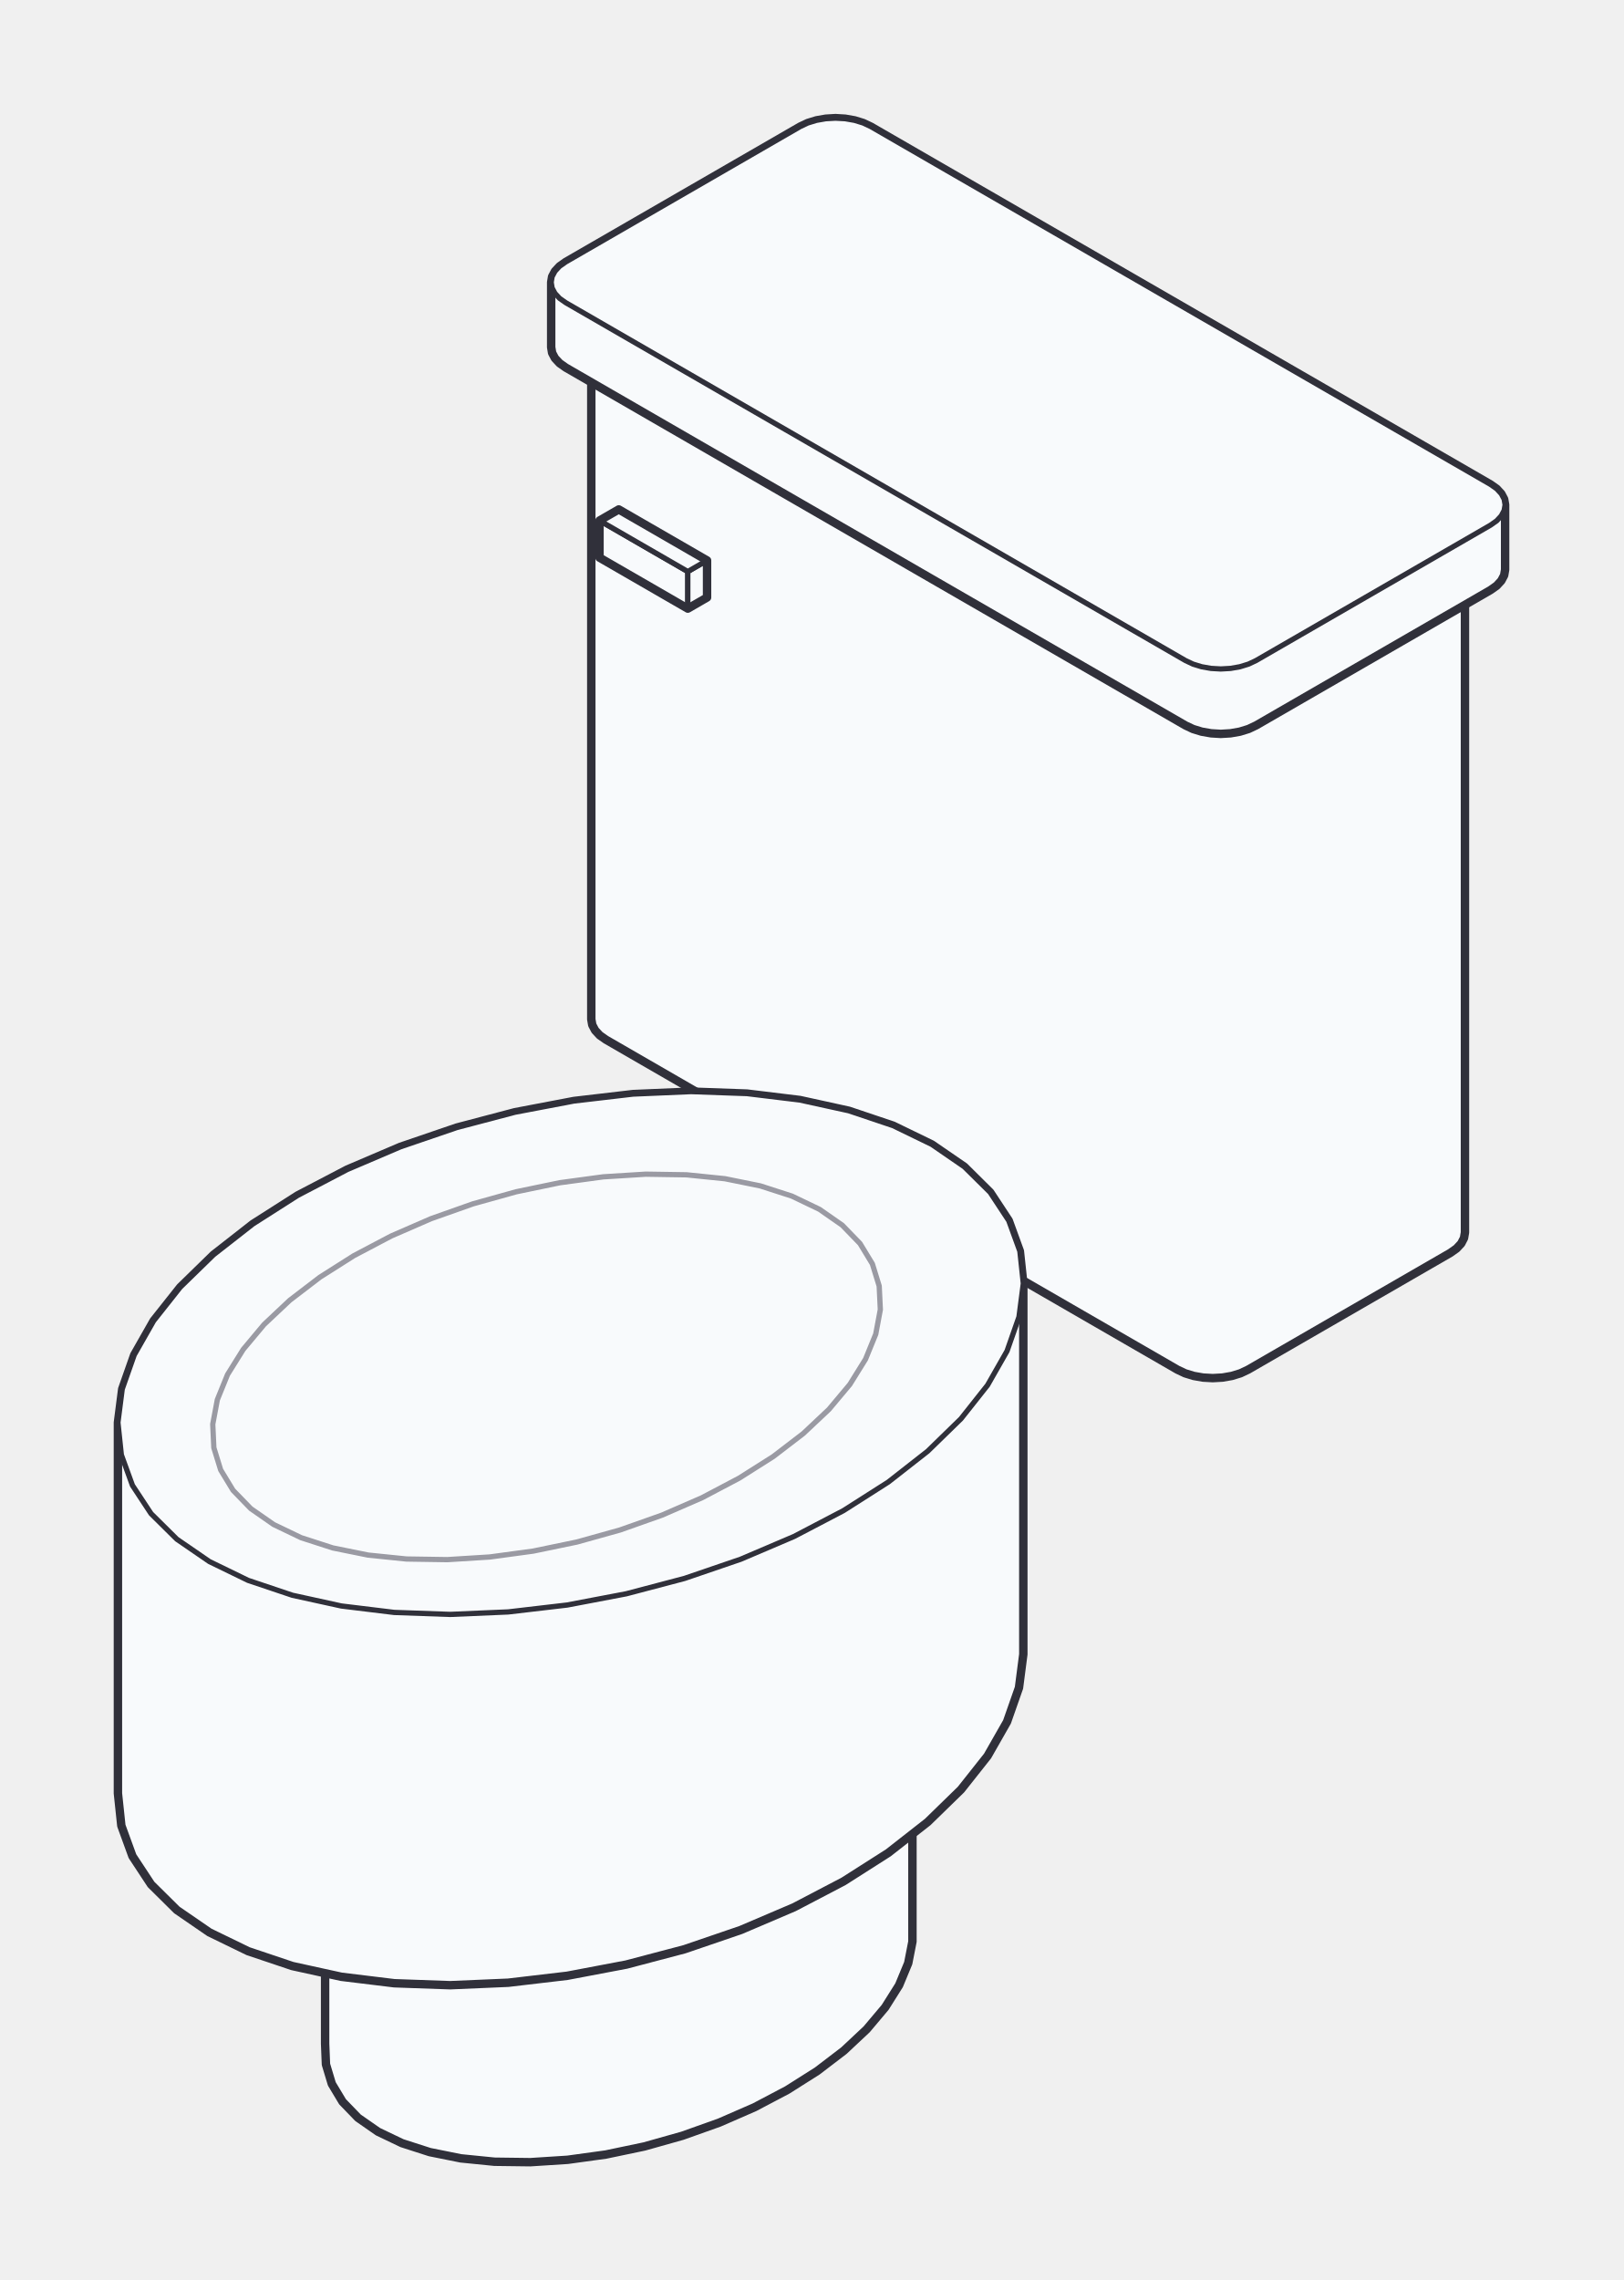
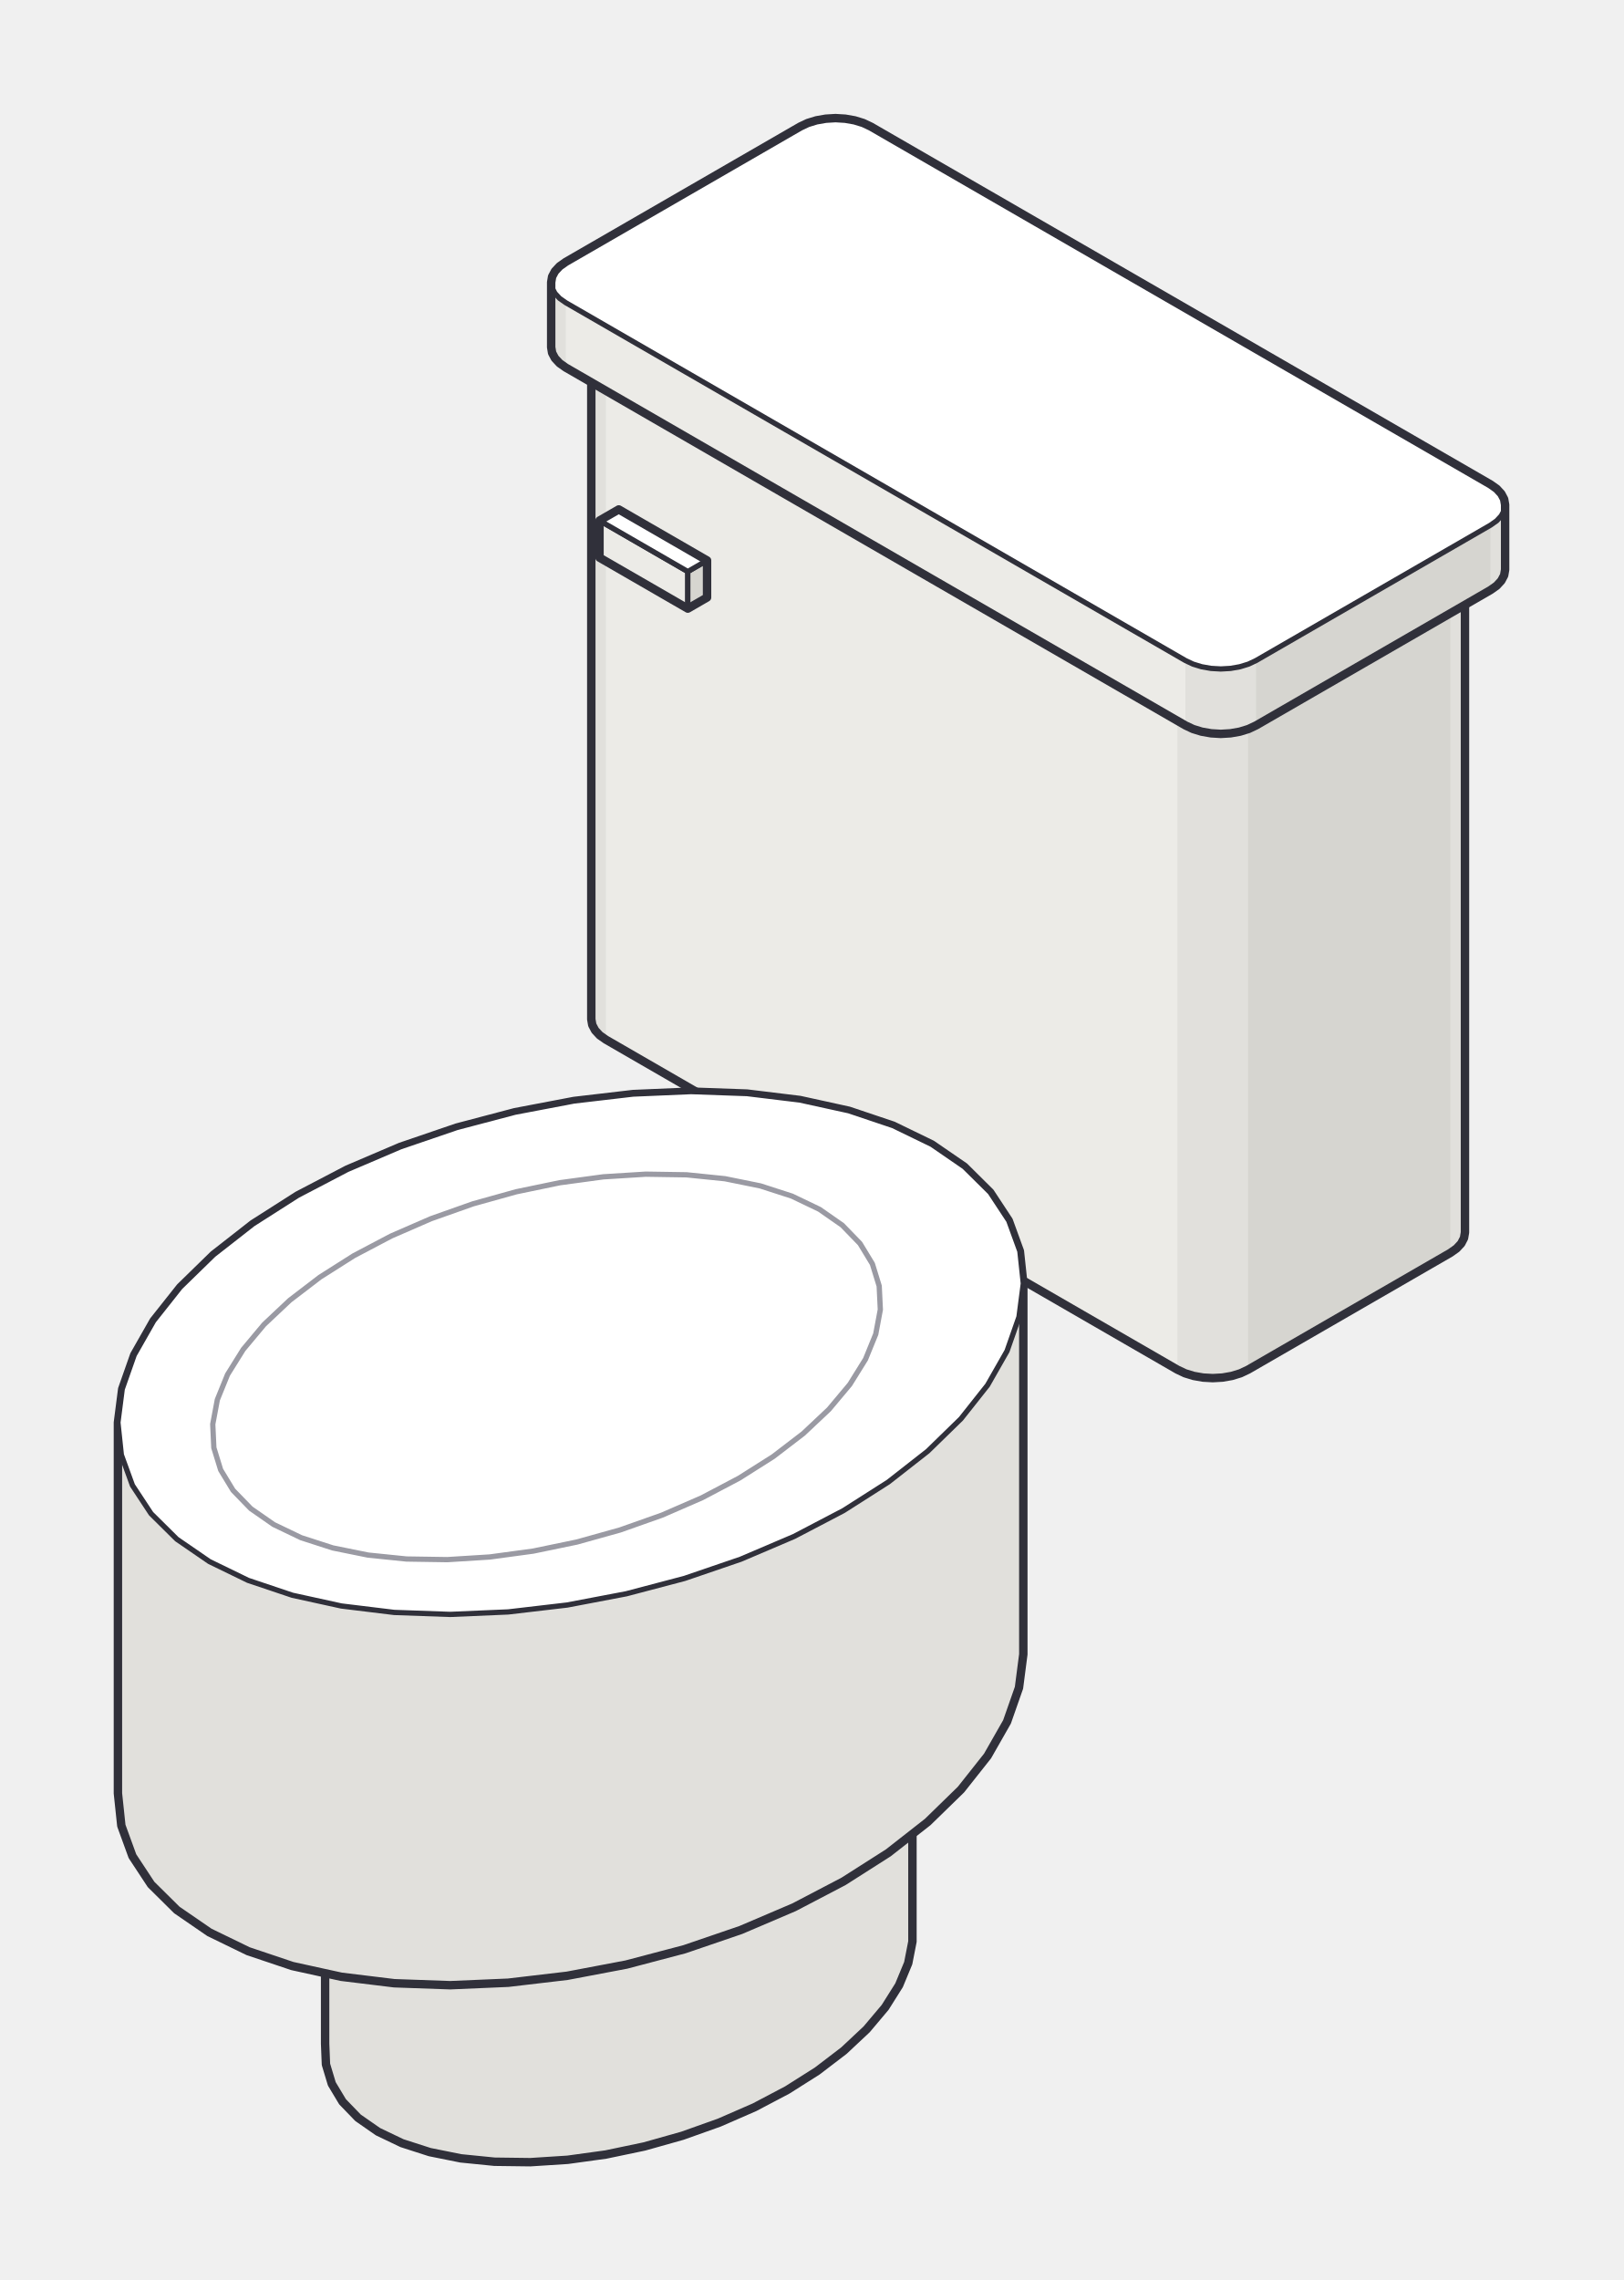
<svg xmlns="http://www.w3.org/2000/svg" viewBox="-192.6 -349.7 385.3 541.1">
-   <polygon points="-52.25,-266.20 -52.02,-267.54 -51.34,-268.82 -50.25,-270.00 -48.77,-271.04 -0.76,-298.76 1.03,-299.61 3.08,-300.24 5.31,-300.63 7.62,-300.76 9.93,-300.63 12.16,-300.24 14.21,-299.61 16.00,-298.76 151.66,-220.44 153.13,-219.40 154.23,-218.22 154.90,-216.94 155.13,-215.60 155.13,-57.20 154.90,-55.87 154.23,-54.58 153.13,-53.40 151.66,-52.36 103.65,-24.64 101.85,-23.79 99.80,-23.16 97.58,-22.77 95.26,-22.64 92.95,-22.77 90.73,-23.16 88.68,-23.79 86.88,-24.64 -48.77,-102.96 -50.25,-104.00 -51.34,-105.18 -52.02,-106.47 -52.25,-107.80" fill="#f8fafc" stroke="#30303a" stroke-width="2.0" stroke-linejoin="round" stroke-linecap="round" vector-effect="non-scaling-stroke" />
-   <polygon points="151.66,-220.44 153.13,-219.40 154.23,-218.22 154.90,-216.94 155.13,-215.60 154.90,-214.26 154.23,-212.98 153.13,-211.80 151.66,-210.76 103.65,-183.04 101.85,-182.19 99.80,-181.56 97.58,-181.17 95.26,-181.04 92.95,-181.17 90.73,-181.56 88.68,-182.19 86.88,-183.04 -48.77,-261.36 -50.25,-262.40 -51.34,-263.58 -52.02,-264.86 -52.25,-266.20 -52.02,-267.54 -51.34,-268.82 -50.25,-270.00 -48.77,-271.04 -0.76,-298.76 1.03,-299.61 3.08,-300.24 5.31,-300.63 7.62,-300.76 9.93,-300.63 12.16,-300.24 14.21,-299.61 16.00,-298.76" fill="#f8fafc" stroke="#30303a" stroke-width="1.25" stroke-linejoin="round" stroke-linecap="round" vector-effect="non-scaling-stroke" />
-   <polygon points="-61.77,-282.70 -61.55,-284.04 -60.87,-285.32 -59.77,-286.50 -58.30,-287.54 -2.67,-319.66 -0.87,-320.51 1.18,-321.14 3.40,-321.53 5.72,-321.67 8.03,-321.53 10.25,-321.14 12.30,-320.51 14.10,-319.66 161.19,-234.74 162.66,-233.70 163.75,-232.52 164.43,-231.24 164.66,-229.90 164.66,-214.50 164.43,-213.16 163.75,-211.88 162.66,-210.70 161.19,-209.66 105.55,-177.54 103.75,-176.69 101.70,-176.06 99.48,-175.67 97.17,-175.53 94.86,-175.67 92.63,-176.06 90.58,-176.69 88.78,-177.54 -58.30,-262.46 -59.77,-263.50 -60.87,-264.68 -61.55,-265.96 -61.77,-267.30" fill="#f8fafc" stroke="#30303a" stroke-width="2.0" stroke-linejoin="round" stroke-linecap="round" vector-effect="non-scaling-stroke" />
-   <polygon points="161.18,-234.74 162.66,-233.70 163.75,-232.52 164.43,-231.24 164.66,-229.90 164.43,-228.56 163.75,-227.28 162.66,-226.10 161.18,-225.06 105.55,-192.94 103.75,-192.09 101.70,-191.46 99.48,-191.07 97.17,-190.94 94.86,-191.07 92.63,-191.46 90.58,-192.09 88.78,-192.94 -58.30,-277.86 -59.78,-278.90 -60.87,-280.08 -61.55,-281.36 -61.77,-282.70 -61.55,-284.04 -60.87,-285.32 -59.78,-286.50 -58.30,-287.54 -2.67,-319.66 -0.87,-320.51 1.18,-321.14 3.40,-321.53 5.72,-321.66 8.03,-321.53 10.25,-321.14 12.30,-320.51 14.10,-319.66" fill="#f8fafc" stroke="#30303a" stroke-width="1.25" stroke-linejoin="round" stroke-linecap="round" vector-effect="non-scaling-stroke" />
-   <polygon points="-50.30,-217.36 -29.34,-205.26 -29.34,-214.06 -50.30,-226.16" fill="#f8fafc" stroke="#30303a" stroke-width="1.25" stroke-linejoin="round" stroke-linecap="round" vector-effect="non-scaling-stroke" />
-   <polygon points="-24.77,-207.90 -29.34,-205.26 -29.34,-214.06 -24.77,-216.70" fill="#f8fafc" stroke="#30303a" stroke-width="1.25" stroke-linejoin="round" stroke-linecap="round" vector-effect="non-scaling-stroke" />
-   <polygon points="-45.73,-228.80 -24.77,-216.70 -29.34,-214.06 -50.30,-226.16" fill="#f8fafc" stroke="#30303a" stroke-width="1.25" stroke-linejoin="round" stroke-linecap="round" vector-effect="non-scaling-stroke" />
-   <polygon points="-50.30,-226.16 -45.73,-228.80 -24.77,-216.70 -24.77,-207.90 -29.34,-205.26 -50.30,-217.36" fill="none" stroke="#30303a" stroke-width="2.0" stroke-linejoin="round" stroke-linecap="round" vector-effect="non-scaling-stroke" />
-   <polygon points="-115.43,64.92 -114.43,59.80 -112.26,54.56 -108.95,49.30 -104.56,44.09 -99.17,39.03 -92.86,34.20 -85.74,29.70 -77.93,25.59 -69.58,21.95 -60.82,18.83 -51.80,16.30 -42.67,14.38 -33.60,13.13 -24.74,12.56 -16.23,12.67 -8.23,13.47 -0.87,14.95 5.72,17.07 11.43,19.80 16.16,23.10 19.84,26.90 22.39,31.15 23.78,35.77 23.98,40.68 23.98,111.08 22.98,116.20 20.81,121.44 17.50,126.70 13.11,131.91 7.71,136.97 1.40,141.79 -5.72,146.30 -13.52,150.41 -21.87,154.05 -30.64,157.17 -39.66,159.71 -48.78,161.62 -57.85,162.87 -66.72,163.44 -75.22,163.33 -83.22,162.53 -90.58,161.05 -97.17,158.93 -102.88,156.20 -107.62,152.90 -111.29,149.10 -113.84,144.85 -115.23,140.23 -115.43,135.32" fill="#f8fafc" stroke="#30303a" stroke-width="2.0" stroke-linejoin="round" stroke-linecap="round" vector-effect="non-scaling-stroke" />
-   <polygon points="-5.72,75.90 -13.52,80.01 -21.87,83.65 -30.63,86.77 -39.65,89.31 -48.78,91.22 -57.85,92.47 -66.72,93.04 -75.22,92.93 -83.22,92.13 -90.58,90.65 -97.17,88.53 -102.88,85.80 -107.62,82.50 -111.29,78.70 -113.84,74.45 -115.23,69.83 -115.43,64.92 -114.43,59.80 -112.26,54.56 -108.95,49.29 -104.56,44.09 -99.17,39.03 -92.85,34.20 -85.74,29.70 -77.93,25.59 -69.58,21.95 -60.82,18.83 -51.80,16.29 -42.67,14.38 -33.60,13.13 -24.74,12.56 -16.23,12.67 -8.23,13.47 -0.87,14.95 5.72,17.07 11.43,19.80 16.16,23.10 19.84,26.90 22.39,31.15 23.78,35.77 23.98,40.68 22.98,45.80 20.81,51.04 17.50,56.31 13.11,61.51 7.71,66.57 1.40,71.40" fill="#f8fafc" stroke="#30303a" stroke-width="1.25" stroke-linejoin="round" stroke-linecap="round" vector-effect="non-scaling-stroke" />
-   <polygon points="-164.61,-12.10 -163.59,-20.04 -160.74,-28.14 -156.13,-36.24 -149.81,-44.21 -141.92,-51.91 -132.57,-59.22 -121.94,-66.00 -110.19,-72.14 -97.54,-77.54 -84.19,-82.10 -70.39,-85.74 -56.36,-88.41 -42.34,-90.05 -28.57,-90.64 -15.30,-90.17 -2.74,-88.64 8.89,-86.09 19.39,-82.56 28.58,-78.10 36.30,-72.80 42.42,-66.73 46.84,-60.02 49.48,-52.77 50.30,-45.10 50.30,42.90 49.27,50.84 46.43,58.94 41.81,67.04 35.50,75.01 27.60,82.71 18.26,90.02 7.62,96.80 -4.12,102.94 -16.78,108.34 -30.12,112.90 -43.93,116.54 -57.96,119.20 -71.98,120.85 -85.74,121.44 -99.02,120.97 -111.58,119.44 -123.21,116.89 -133.71,113.36 -142.89,108.90 -150.62,103.59 -156.74,97.53 -161.16,90.82 -163.80,83.57 -164.61,75.90" fill="#f8fafc" stroke="#30303a" stroke-width="2.0" stroke-linejoin="round" stroke-linecap="round" vector-effect="non-scaling-stroke" />
-   <polygon points="7.62,8.80 -4.12,14.94 -16.78,20.34 -30.12,24.90 -43.93,28.54 -57.96,31.21 -71.98,32.85 -85.74,33.44 -99.02,32.97 -111.58,31.44 -123.21,28.89 -133.71,25.36 -142.89,20.90 -150.62,15.59 -156.74,9.53 -161.16,2.82 -163.80,-4.43 -164.61,-12.10 -163.59,-20.04 -160.74,-28.14 -156.13,-36.24 -149.82,-44.21 -141.92,-51.91 -132.57,-59.22 -121.94,-66.00 -110.19,-72.14 -97.54,-77.54 -84.20,-82.10 -70.39,-85.74 -56.36,-88.41 -42.34,-90.05 -28.57,-90.64 -15.30,-90.17 -2.74,-88.64 8.89,-86.09 19.39,-82.56 28.58,-78.10 36.30,-72.79 42.42,-66.73 46.84,-60.02 49.48,-52.77 50.30,-45.10 49.27,-37.16 46.43,-29.06 41.81,-20.96 35.50,-12.99 27.60,-5.29 18.26,2.02" fill="#f8fafc" stroke="#30303a" stroke-width="1.25" stroke-linejoin="round" stroke-linecap="round" vector-effect="non-scaling-stroke" />
-   <polygon points="-17.15,1.10 -25.99,5.76 -35.47,9.88 -45.42,13.40 -55.66,16.26 -66.03,18.41 -76.35,19.81 -86.43,20.44 -96.11,20.29 -105.22,19.36 -113.61,17.66 -121.13,15.23 -127.65,12.10 -133.07,8.33 -137.28,3.99 -140.22,-0.85 -141.84,-6.11 -142.10,-11.70 -141.01,-17.52 -138.59,-23.48 -134.86,-29.46 -129.91,-35.38 -123.81,-41.12 -116.66,-46.59 -108.60,-51.70 -99.75,-56.36 -90.28,-60.48 -80.33,-64.00 -70.08,-66.86 -59.72,-69.01 -49.40,-70.41 -39.32,-71.04 -29.64,-70.89 -20.52,-69.96 -12.14,-68.26 -4.62,-65.83 1.91,-62.70 7.32,-58.93 11.53,-54.59 14.47,-49.75 16.09,-44.49 16.36,-38.90 15.27,-33.08 12.84,-27.12 9.12,-21.14 4.16,-15.22 -1.94,-9.48 -9.08,-4.01" fill="#f8fafc" stroke="#9a9aa3" stroke-width="1.25" stroke-linejoin="round" stroke-linecap="round" vector-effect="non-scaling-stroke" />
+   <polygon points="-52.25,-266.20 -52.02,-267.54 -51.34,-268.82 -50.25,-270.00 -48.77,-271.04 -0.76,-298.76 1.03,-299.61 3.08,-300.24 5.31,-300.63 7.62,-300.76 9.93,-300.63 12.16,-300.24 14.21,-299.61 16.00,-298.76 151.66,-220.44 153.13,-219.40 154.23,-218.22 154.90,-216.94 155.13,-215.60 155.13,-57.20 154.90,-55.87 154.23,-54.58 153.13,-53.40 151.66,-52.36 103.65,-24.64 101.85,-23.79 99.80,-23.16 97.58,-22.77 95.26,-22.64 92.95,-22.77 90.73,-23.16 88.68,-23.79 86.88,-24.64 -48.77,-102.96 -50.25,-104.00 -51.34,-105.18 -52.02,-106.47 -52.25,-107.80" fill="#e1e0dc" stroke="none" stroke-width="1.25" stroke-linejoin="round" stroke-linecap="round" vector-effect="non-scaling-stroke" data-f="side" />
+   <polygon points="-48.77,-102.96 86.88,-24.64 86.88,-183.04 -48.77,-261.36" fill="#ecebe7" stroke="none" stroke-width="1.25" stroke-linejoin="round" stroke-linecap="round" vector-effect="non-scaling-stroke" data-f="left" />
+   <polygon points="151.66,-52.36 103.65,-24.64 103.65,-183.04 151.66,-210.76" fill="#d6d5d0" stroke="none" stroke-width="1.25" stroke-linejoin="round" stroke-linecap="round" vector-effect="non-scaling-stroke" data-f="right" />
+   <polygon points="151.66,-220.44 153.13,-219.40 154.23,-218.22 154.90,-216.94 155.13,-215.60 154.90,-214.26 154.23,-212.98 153.13,-211.80 151.66,-210.76 103.65,-183.04 101.85,-182.19 99.80,-181.56 97.58,-181.17 95.26,-181.04 92.95,-181.17 90.73,-181.56 88.68,-182.19 86.88,-183.04 -48.77,-261.36 -50.25,-262.40 -51.34,-263.58 -52.02,-264.86 -52.25,-266.20 -52.02,-267.54 -51.34,-268.82 -50.25,-270.00 -48.77,-271.04 -0.76,-298.76 1.03,-299.61 3.08,-300.24 5.31,-300.63 7.62,-300.76 9.93,-300.63 12.16,-300.24 14.21,-299.61 16.00,-298.76" fill="#ffffff" stroke="#30303a" stroke-width="1.25" stroke-linejoin="round" stroke-linecap="round" vector-effect="non-scaling-stroke" data-f="top" data-s="stroke" />
+   <polygon points="-52.25,-266.20 -52.02,-267.54 -51.34,-268.82 -50.25,-270.00 -48.77,-271.04 -0.76,-298.76 1.03,-299.61 3.08,-300.24 5.31,-300.63 7.62,-300.76 9.93,-300.63 12.16,-300.24 14.21,-299.61 16.00,-298.76 151.66,-220.44 153.13,-219.40 154.23,-218.22 154.90,-216.94 155.13,-215.60 155.13,-57.20 154.90,-55.87 154.23,-54.58 153.13,-53.40 151.66,-52.36 103.65,-24.64 101.85,-23.79 99.80,-23.16 97.58,-22.77 95.26,-22.64 92.95,-22.77 90.73,-23.16 88.68,-23.79 86.88,-24.64 -48.77,-102.96 -50.25,-104.00 -51.34,-105.18 -52.02,-106.47 -52.25,-107.80" fill="none" stroke="#30303a" stroke-width="2.0" stroke-linejoin="round" stroke-linecap="round" vector-effect="non-scaling-stroke" data-s="stroke" />
+   <polygon points="-61.77,-282.70 -61.55,-284.04 -60.87,-285.32 -59.77,-286.50 -58.30,-287.54 -2.67,-319.66 -0.87,-320.51 1.18,-321.14 3.40,-321.53 5.72,-321.67 8.03,-321.53 10.25,-321.14 12.30,-320.51 14.10,-319.66 161.19,-234.74 162.66,-233.70 163.75,-232.52 164.43,-231.24 164.66,-229.90 164.66,-214.50 164.43,-213.16 163.75,-211.88 162.66,-210.70 161.19,-209.66 105.55,-177.54 103.75,-176.69 101.70,-176.06 99.48,-175.67 97.17,-175.53 94.86,-175.67 92.63,-176.06 90.58,-176.69 88.78,-177.54 -58.30,-262.46 -59.77,-263.50 -60.87,-264.68 -61.55,-265.96 -61.77,-267.30" fill="#e1e0dc" stroke="none" stroke-width="1.25" stroke-linejoin="round" stroke-linecap="round" vector-effect="non-scaling-stroke" data-f="side" />
+   <polygon points="-58.30,-262.46 88.78,-177.54 88.78,-192.94 -58.30,-277.86" fill="#ecebe7" stroke="none" stroke-width="1.25" stroke-linejoin="round" stroke-linecap="round" vector-effect="non-scaling-stroke" data-f="left" />
+   <polygon points="161.18,-209.66 105.55,-177.54 105.55,-192.94 161.18,-225.06" fill="#d6d5d0" stroke="none" stroke-width="1.25" stroke-linejoin="round" stroke-linecap="round" vector-effect="non-scaling-stroke" data-f="right" />
+   <polygon points="161.18,-234.74 162.66,-233.70 163.75,-232.52 164.43,-231.24 164.66,-229.90 164.43,-228.56 163.75,-227.28 162.66,-226.10 161.18,-225.06 105.55,-192.94 103.75,-192.09 101.70,-191.46 99.48,-191.07 97.17,-190.94 94.86,-191.07 92.63,-191.46 90.58,-192.09 88.78,-192.94 -58.30,-277.86 -59.78,-278.90 -60.87,-280.08 -61.55,-281.36 -61.77,-282.70 -61.55,-284.04 -60.87,-285.32 -59.78,-286.50 -58.30,-287.54 -2.67,-319.66 -0.87,-320.51 1.18,-321.14 3.40,-321.53 5.72,-321.66 8.03,-321.53 10.25,-321.14 12.30,-320.51 14.10,-319.66" fill="#ffffff" stroke="#30303a" stroke-width="1.25" stroke-linejoin="round" stroke-linecap="round" vector-effect="non-scaling-stroke" data-f="top" data-s="stroke" />
+   <polygon points="-61.77,-282.70 -61.55,-284.04 -60.87,-285.32 -59.77,-286.50 -58.30,-287.54 -2.67,-319.66 -0.87,-320.51 1.18,-321.14 3.40,-321.53 5.72,-321.67 8.03,-321.53 10.25,-321.14 12.30,-320.51 14.10,-319.66 161.19,-234.74 162.66,-233.70 163.75,-232.52 164.43,-231.24 164.66,-229.90 164.66,-214.50 164.43,-213.16 163.75,-211.88 162.66,-210.70 161.19,-209.66 105.55,-177.54 103.75,-176.69 101.70,-176.06 99.48,-175.67 97.17,-175.53 94.86,-175.67 92.63,-176.06 90.58,-176.69 88.78,-177.54 -58.30,-262.46 -59.77,-263.50 -60.87,-264.68 -61.55,-265.96 -61.77,-267.30" fill="none" stroke="#30303a" stroke-width="2.0" stroke-linejoin="round" stroke-linecap="round" vector-effect="non-scaling-stroke" data-s="stroke" />
+   <polygon points="-50.30,-217.36 -29.34,-205.26 -29.34,-214.06 -50.30,-226.16" fill="#ecebe7" stroke="#30303a" stroke-width="1.25" stroke-linejoin="round" stroke-linecap="round" vector-effect="non-scaling-stroke" data-f="left" data-s="stroke" />
+   <polygon points="-24.77,-207.90 -29.34,-205.26 -29.34,-214.06 -24.77,-216.70" fill="#d6d5d0" stroke="#30303a" stroke-width="1.25" stroke-linejoin="round" stroke-linecap="round" vector-effect="non-scaling-stroke" data-f="right" data-s="stroke" />
+   <polygon points="-45.73,-228.80 -24.77,-216.70 -29.34,-214.06 -50.30,-226.16" fill="#ffffff" stroke="#30303a" stroke-width="1.25" stroke-linejoin="round" stroke-linecap="round" vector-effect="non-scaling-stroke" data-f="top" data-s="stroke" />
+   <polygon points="-50.30,-226.16 -45.73,-228.80 -24.77,-216.70 -24.77,-207.90 -29.34,-205.26 -50.30,-217.36" fill="none" stroke="#30303a" stroke-width="2.0" stroke-linejoin="round" stroke-linecap="round" vector-effect="non-scaling-stroke" data-s="stroke" />
+   <polygon points="-115.43,64.92 -114.43,59.80 -112.26,54.56 -108.95,49.30 -104.56,44.09 -99.17,39.03 -92.86,34.20 -85.74,29.70 -77.93,25.59 -69.58,21.95 -60.82,18.83 -51.80,16.30 -42.67,14.38 -33.60,13.13 -24.74,12.56 -16.23,12.67 -8.23,13.47 -0.87,14.95 5.72,17.07 11.43,19.80 16.16,23.10 19.84,26.90 22.39,31.15 23.78,35.77 23.98,40.68 23.98,111.08 22.98,116.20 20.81,121.44 17.50,126.70 13.11,131.91 7.71,136.97 1.40,141.79 -5.72,146.30 -13.52,150.41 -21.87,154.05 -30.64,157.17 -39.66,159.71 -48.78,161.62 -57.85,162.87 -66.72,163.44 -75.22,163.33 -83.22,162.53 -90.58,161.05 -97.17,158.93 -102.88,156.20 -107.62,152.90 -111.29,149.10 -113.84,144.85 -115.23,140.23 -115.43,135.32" fill="#e1e0dc" stroke="#30303a" stroke-width="2.0" stroke-linejoin="round" stroke-linecap="round" vector-effect="non-scaling-stroke" data-f="side" data-s="stroke" />
+   <polygon points="-5.72,75.90 -13.52,80.01 -21.87,83.65 -30.63,86.77 -39.65,89.31 -48.78,91.22 -57.85,92.47 -66.72,93.04 -75.22,92.93 -83.22,92.13 -90.58,90.65 -97.17,88.53 -102.88,85.80 -107.62,82.50 -111.29,78.70 -113.84,74.45 -115.23,69.83 -115.43,64.92 -114.43,59.80 -112.26,54.56 -108.95,49.29 -104.56,44.09 -99.17,39.03 -92.85,34.20 -85.74,29.70 -77.93,25.59 -69.58,21.95 -60.82,18.83 -51.80,16.29 -42.67,14.38 -33.60,13.13 -24.74,12.56 -16.23,12.67 -8.23,13.47 -0.87,14.95 5.72,17.07 11.43,19.80 16.16,23.10 19.84,26.90 22.39,31.15 23.78,35.77 23.98,40.68 22.98,45.80 20.81,51.04 17.50,56.31 13.11,61.51 7.71,66.57 1.40,71.40" fill="#ffffff" stroke="#30303a" stroke-width="1.25" stroke-linejoin="round" stroke-linecap="round" vector-effect="non-scaling-stroke" data-f="top" data-s="stroke" />
+   <polygon points="-164.61,-12.10 -163.59,-20.04 -160.74,-28.14 -156.13,-36.24 -149.81,-44.21 -141.92,-51.91 -132.57,-59.22 -121.94,-66.00 -110.19,-72.14 -97.54,-77.54 -84.19,-82.10 -70.39,-85.74 -56.36,-88.41 -42.34,-90.05 -28.57,-90.64 -15.30,-90.17 -2.74,-88.64 8.89,-86.09 19.39,-82.56 28.58,-78.10 36.30,-72.80 42.42,-66.73 46.84,-60.02 49.48,-52.77 50.30,-45.10 50.30,42.90 49.27,50.84 46.43,58.94 41.81,67.04 35.50,75.01 27.60,82.71 18.26,90.02 7.62,96.80 -4.12,102.94 -16.78,108.34 -30.12,112.90 -43.93,116.54 -57.96,119.20 -71.98,120.85 -85.74,121.44 -99.02,120.97 -111.58,119.44 -123.21,116.89 -133.71,113.36 -142.89,108.90 -150.62,103.59 -156.74,97.53 -161.16,90.82 -163.80,83.57 -164.61,75.90" fill="#e1e0dc" stroke="#30303a" stroke-width="2.0" stroke-linejoin="round" stroke-linecap="round" vector-effect="non-scaling-stroke" data-f="side" data-s="stroke" />
+   <polygon points="7.62,8.80 -4.12,14.94 -16.78,20.34 -30.12,24.90 -43.93,28.54 -57.96,31.21 -71.98,32.85 -85.74,33.44 -99.02,32.97 -111.58,31.44 -123.21,28.89 -133.71,25.36 -142.89,20.90 -150.62,15.59 -156.74,9.53 -161.16,2.82 -163.80,-4.43 -164.61,-12.10 -163.59,-20.04 -160.74,-28.14 -156.13,-36.24 -149.82,-44.21 -141.92,-51.91 -132.57,-59.22 -121.94,-66.00 -110.19,-72.14 -97.54,-77.54 -84.20,-82.10 -70.39,-85.74 -56.36,-88.41 -42.34,-90.05 -28.57,-90.64 -15.30,-90.17 -2.74,-88.64 8.89,-86.09 19.39,-82.56 28.58,-78.10 36.30,-72.79 42.42,-66.73 46.84,-60.02 49.48,-52.77 50.30,-45.10 49.27,-37.16 46.43,-29.06 41.81,-20.96 35.50,-12.99 27.60,-5.29 18.26,2.02" fill="#ffffff" stroke="#30303a" stroke-width="1.25" stroke-linejoin="round" stroke-linecap="round" vector-effect="non-scaling-stroke" data-f="top" data-s="stroke" />
+   <polygon points="-17.15,1.10 -25.99,5.76 -35.47,9.88 -45.42,13.40 -55.66,16.26 -66.03,18.41 -76.35,19.81 -86.43,20.44 -96.11,20.29 -105.22,19.36 -113.61,17.66 -121.13,15.23 -127.65,12.10 -133.07,8.33 -137.28,3.99 -140.22,-0.85 -141.84,-6.11 -142.10,-11.70 -141.01,-17.52 -138.59,-23.48 -134.86,-29.46 -129.91,-35.38 -123.81,-41.12 -116.66,-46.59 -108.60,-51.70 -99.75,-56.36 -90.28,-60.48 -80.33,-64.00 -70.08,-66.86 -59.72,-69.01 -49.40,-70.41 -39.32,-71.04 -29.64,-70.89 -20.52,-69.96 -12.14,-68.26 -4.62,-65.83 1.91,-62.70 7.32,-58.93 11.53,-54.59 14.47,-49.75 16.09,-44.49 16.36,-38.90 15.27,-33.08 12.84,-27.12 9.12,-21.14 4.16,-15.22 -1.94,-9.48 -9.08,-4.01" fill="#ffffff" stroke="#9a9aa3" stroke-width="1.25" stroke-linejoin="round" stroke-linecap="round" vector-effect="non-scaling-stroke" data-f="bg" data-s="muted" />
</svg>
